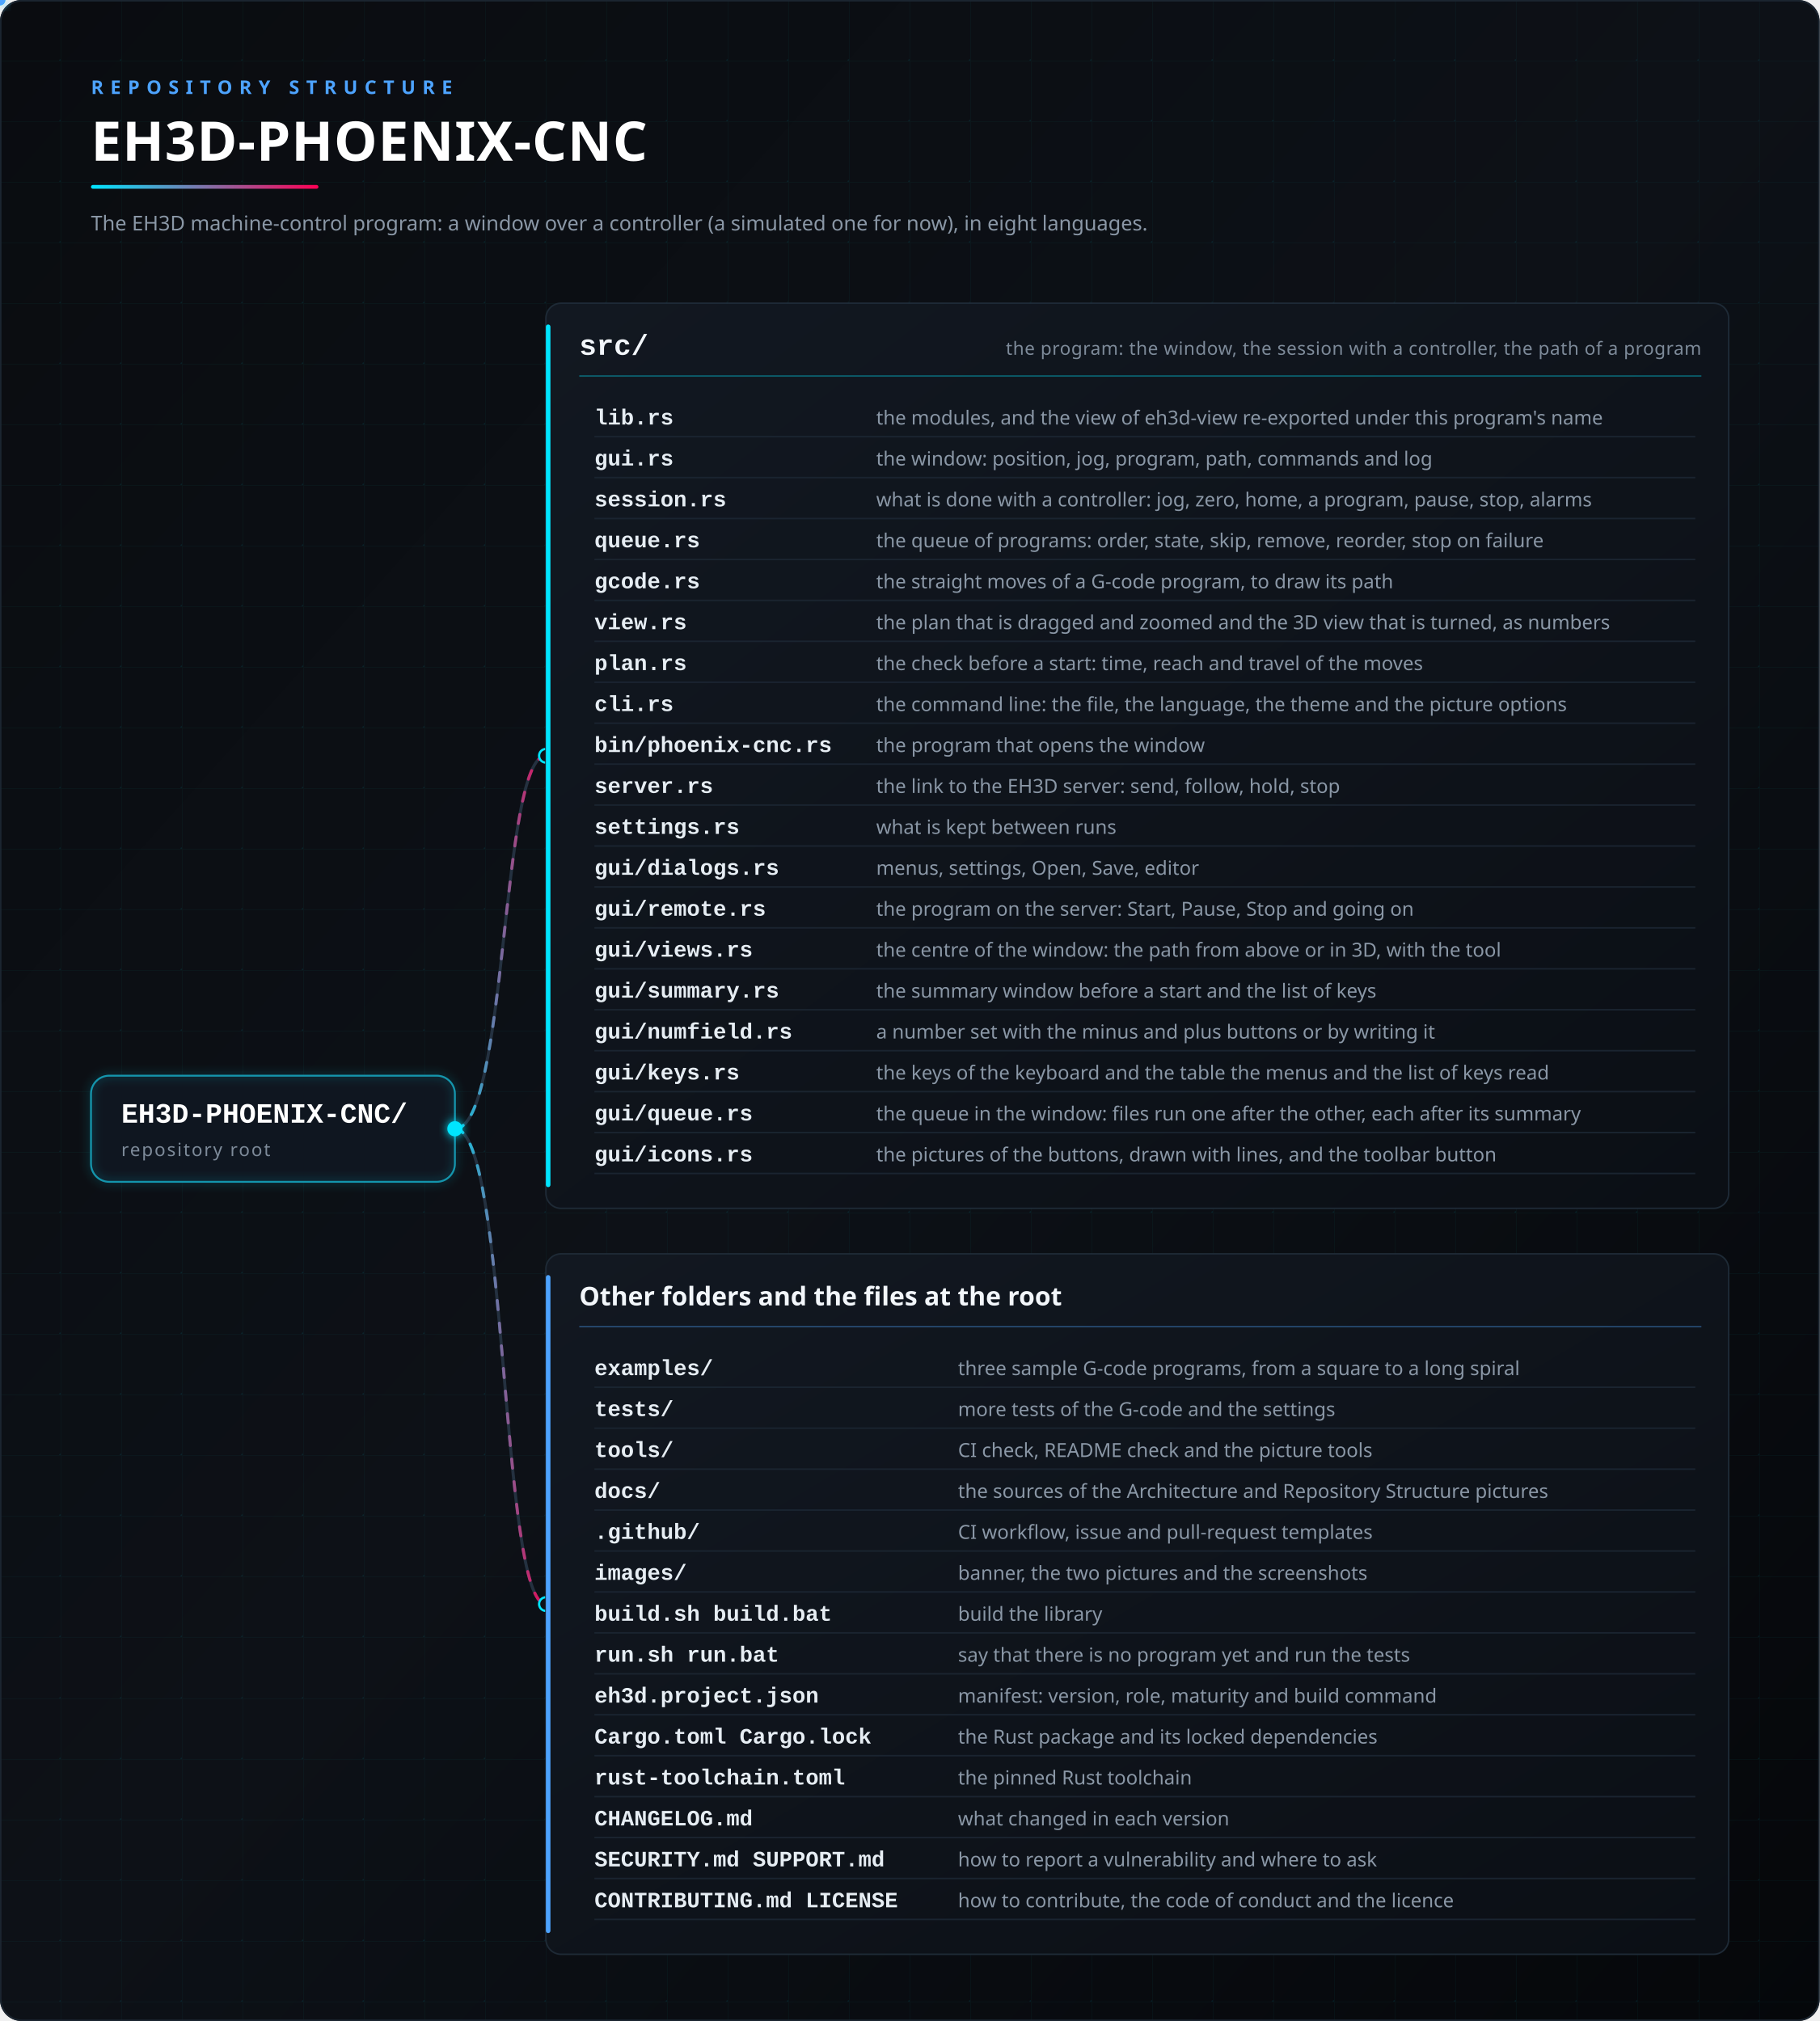
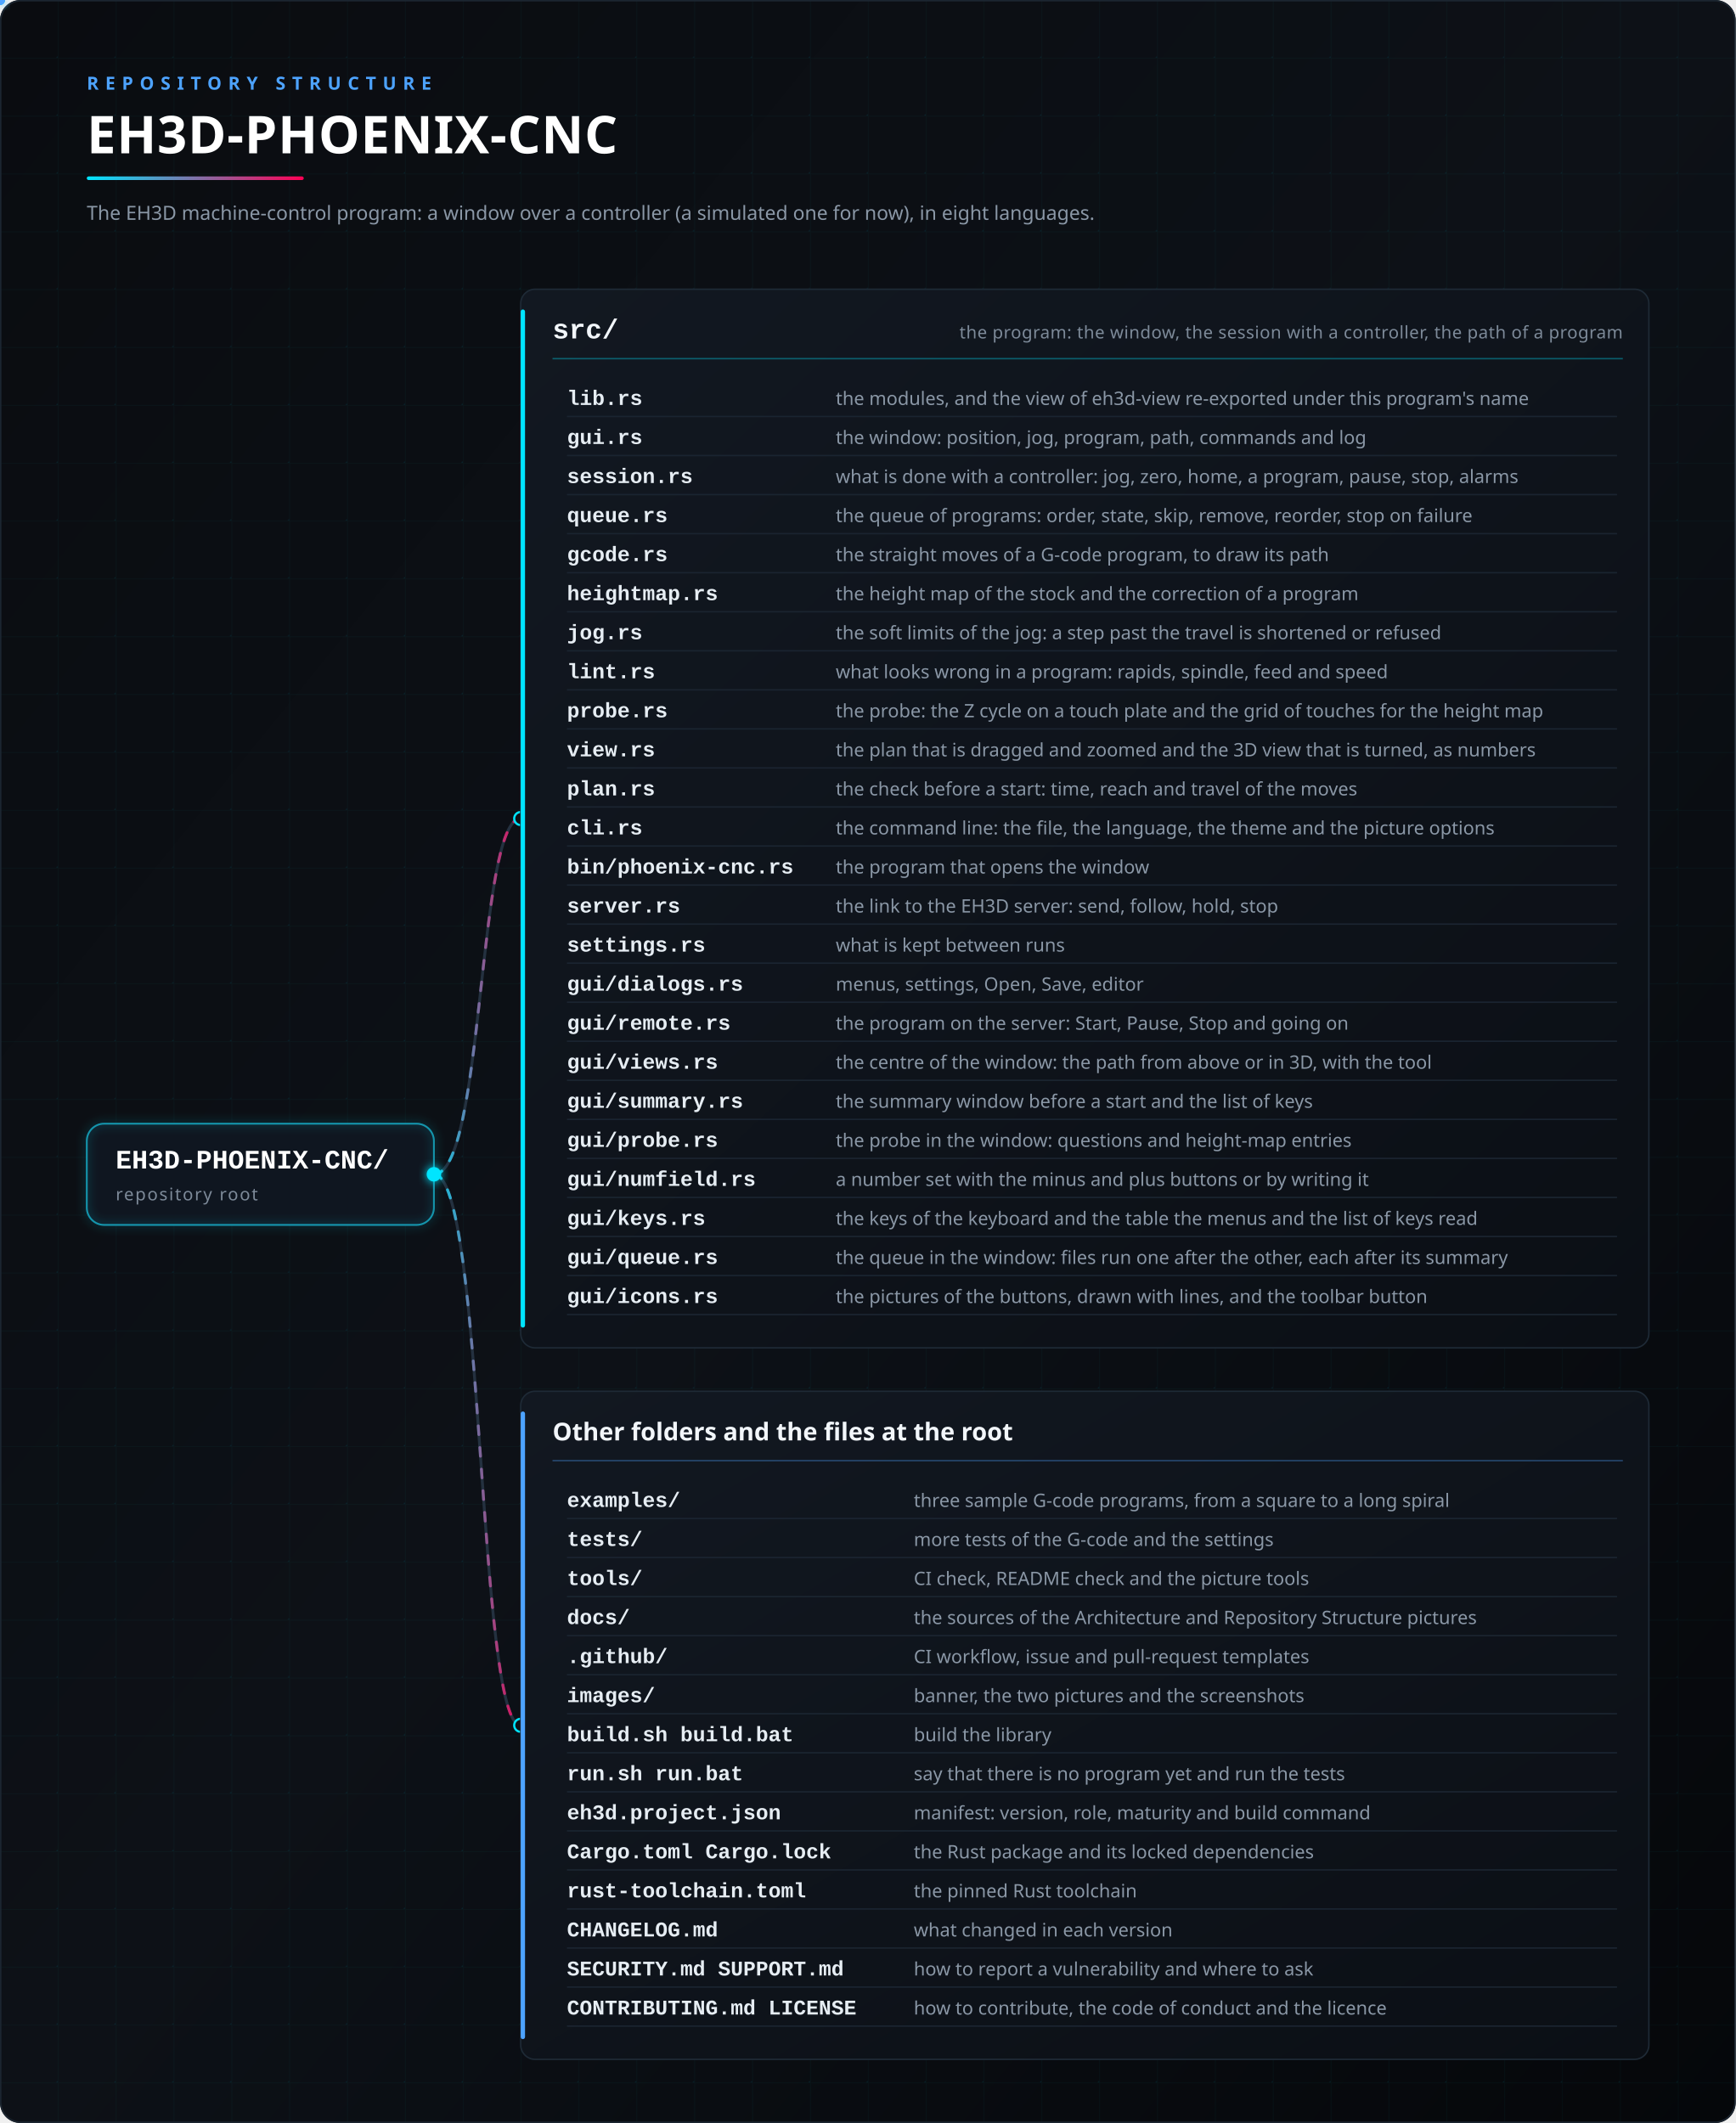
- <svg xmlns="http://www.w3.org/2000/svg" viewBox="0 0 1200 1333" width="100%" role="img" aria-labelledby="t d">
+ <svg xmlns="http://www.w3.org/2000/svg" viewBox="0 0 1200 1468" width="100%" role="img" aria-labelledby="t d">
  <defs>
    <linearGradient id="bg" x1="0" y1="0" x2="1" y2="1">
      <stop offset="0" stop-color="#0A0C10" />
      <stop offset="0.5" stop-color="#0D1117" />
      <stop offset="1" stop-color="#05070A" />
    </linearGradient>
    <linearGradient id="card" x1="0" y1="0" x2="1" y2="1">
      <stop offset="0" stop-color="#121821" />
      <stop offset="1" stop-color="#0B0F15" />
    </linearGradient>
    <linearGradient id="line" x1="0" y1="0" x2="1" y2="0">
      <stop offset="0" stop-color="#00E5FF" />
      <stop offset="1" stop-color="#FF0055" />
    </linearGradient>
    <filter id="glow" x="-50%" y="-50%" width="200%" height="200%">
      <feGaussianBlur stdDeviation="3" result="b" />
      <feMerge>
        <feMergeNode in="b" />
        <feMergeNode in="SourceGraphic" />
      </feMerge>
    </filter>
    <pattern id="grid" width="40" height="40" patternUnits="userSpaceOnUse">
      <path d="M40 0H0V40" fill="none" stroke="#00E5FF" stroke-opacity="0.035" />
      <circle cx="40" cy="40" r="1" fill="#00E5FF" fill-opacity="0.09" />
    </pattern>
  </defs>
-   <rect width="1200" height="1333" rx="14" fill="url(#bg)" />
-   <rect width="1200" height="1333" rx="14" fill="url(#grid)" />
-   <rect x="0.5" y="0.5" width="1199" height="1332" rx="14" fill="none" stroke="#1B2530" />
+   <rect width="1200" height="1468" rx="14" fill="url(#bg)" />
+   <rect width="1200" height="1468" rx="14" fill="url(#grid)" />
+   <rect x="0.5" y="0.5" width="1199" height="1467" rx="14" fill="none" stroke="#1B2530" />
  <text x="60" y="62" font-family="'Segoe UI','Noto Sans','Noto Sans CJK SC','Microsoft YaHei','Yu Gothic','Helvetica Neue',Helvetica,Arial,sans-serif" font-size="12.5" font-weight="600" fill="#4DA3FF" text-anchor="start" letter-spacing="4.5">REPOSITORY STRUCTURE</text>
  <text x="60" y="106" font-family="'Segoe UI','Noto Sans','Noto Sans CJK SC','Microsoft YaHei','Yu Gothic','Helvetica Neue',Helvetica,Arial,sans-serif" font-size="36" font-weight="700" fill="#FFFFFF" text-anchor="start" letter-spacing="0.5">EH3D-PHOENIX-CNC</text>
  <rect x="60" y="122" width="150" height="2.5" rx="1.25" fill="url(#line)">
    <animate attributeName="width" values="40;150;150" keyTimes="0;0.4;1" dur="3s" repeatCount="indefinite" />
  </rect>
  <text x="60" y="152" font-family="'Segoe UI','Noto Sans','Noto Sans CJK SC','Microsoft YaHei','Yu Gothic','Helvetica Neue',Helvetica,Arial,sans-serif" font-size="13.5" font-weight="400" fill="#8A97A6" text-anchor="start">The EH3D machine-control program: a window over a controller (a simulated one for now), in eight languages.</text>
-   <path id="c0" d="M300,744.5 C335,744.5 330,498.5 360,498.5" fill="none" stroke="#243140" stroke-width="2" />
-   <path d="M300,744.5 C335,744.5 330,498.5 360,498.5" fill="none" stroke="url(#line)" stroke-width="2" stroke-linecap="round" stroke-dasharray="6 9" opacity="0.9">
+   <path id="c0" d="M300,812 C335,812 330,566 360,566" fill="none" stroke="#243140" stroke-width="2" />
+   <path d="M300,812 C335,812 330,566 360,566" fill="none" stroke="url(#line)" stroke-width="2" stroke-linecap="round" stroke-dasharray="6 9" opacity="0.9">
    <animate attributeName="stroke-dashoffset" from="0" to="-30" dur="1.6s" repeatCount="indefinite" />
  </path>
-   <circle cx="360" cy="498.5" r="4.5" fill="#0D1117" stroke="#00E5FF" stroke-width="1.5" />
-   <path id="c1" d="M300,744.5 C335,744.5 330,1058 360,1058" fill="none" stroke="#243140" stroke-width="2" />
-   <path d="M300,744.5 C335,744.5 330,1058 360,1058" fill="none" stroke="url(#line)" stroke-width="2" stroke-linecap="round" stroke-dasharray="6 9" opacity="0.9">
+   <circle cx="360" cy="566" r="4.5" fill="#0D1117" stroke="#00E5FF" stroke-width="1.5" />
+   <path id="c1" d="M300,812 C335,812 330,1193 360,1193" fill="none" stroke="#243140" stroke-width="2" />
+   <path d="M300,812 C335,812 330,1193 360,1193" fill="none" stroke="url(#line)" stroke-width="2" stroke-linecap="round" stroke-dasharray="6 9" opacity="0.9">
    <animate attributeName="stroke-dashoffset" from="0" to="-30" dur="1.6s" repeatCount="indefinite" />
  </path>
-   <circle cx="360" cy="1058" r="4.5" fill="#0D1117" stroke="#00E5FF" stroke-width="1.5" />
+   <circle cx="360" cy="1193" r="4.5" fill="#0D1117" stroke="#00E5FF" stroke-width="1.5" />
  <circle r="3.5" fill="#00E5FF" filter="url(#glow)">
    <animateMotion dur="3.4s" repeatCount="indefinite">
      <mpath href="#c0" />
    </animateMotion>
  </circle>
  <circle r="3.5" fill="#4DA3FF" filter="url(#glow)">
    <animateMotion dur="4.2s" repeatCount="indefinite">
      <mpath href="#c1" />
    </animateMotion>
  </circle>
-   <rect x="60" y="709.5" width="240" height="70" rx="12" fill="#0F1620" stroke="#2A3A4C" stroke-width="1.2" />
-   <rect x="60" y="709.5" width="240" height="70" rx="12" fill="none" stroke="#00E5FF" stroke-opacity="0.5" stroke-width="1.2" filter="url(#glow)">
+   <rect x="60" y="777" width="240" height="70" rx="12" fill="#0F1620" stroke="#2A3A4C" stroke-width="1.2" />
+   <rect x="60" y="777" width="240" height="70" rx="12" fill="none" stroke="#00E5FF" stroke-opacity="0.5" stroke-width="1.2" filter="url(#glow)">
    <animate attributeName="stroke-opacity" values="0.15;0.6;0.15" dur="3.6s" repeatCount="indefinite" />
  </rect>
-   <text x="80" y="740.5" font-family="'JetBrains Mono','Cascadia Code','SFMono-Regular',Consolas,'Liberation Mono',monospace" font-size="18.5" font-weight="700" fill="#FFFFFF" text-anchor="start">EH3D-PHOENIX-CNC/</text>
-   <text x="80" y="762.5" font-family="'Segoe UI','Noto Sans','Noto Sans CJK SC','Microsoft YaHei','Yu Gothic','Helvetica Neue',Helvetica,Arial,sans-serif" font-size="12" font-weight="400" fill="#7D8A99" text-anchor="start" letter-spacing="1">repository root</text>
-   <circle cx="300" cy="744.5" r="5" fill="#00E5FF" filter="url(#glow)" />
-   <rect x="360" y="200" width="780" height="597" rx="10" fill="url(#card)" stroke="#1E2A36" stroke-width="1" />
-   <rect x="360" y="214" width="3" height="569" rx="1.5" fill="#00E5FF">
+   <text x="80" y="808" font-family="'JetBrains Mono','Cascadia Code','SFMono-Regular',Consolas,'Liberation Mono',monospace" font-size="18.5" font-weight="700" fill="#FFFFFF" text-anchor="start">EH3D-PHOENIX-CNC/</text>
+   <text x="80" y="830" font-family="'Segoe UI','Noto Sans','Noto Sans CJK SC','Microsoft YaHei','Yu Gothic','Helvetica Neue',Helvetica,Arial,sans-serif" font-size="12" font-weight="400" fill="#7D8A99" text-anchor="start" letter-spacing="1">repository root</text>
+   <circle cx="300" cy="812" r="5" fill="#00E5FF" filter="url(#glow)" />
+   <rect x="360" y="200" width="780" height="732" rx="10" fill="url(#card)" stroke="#1E2A36" stroke-width="1" />
+   <rect x="360" y="214" width="3" height="704" rx="1.5" fill="#00E5FF">
    <animate attributeName="opacity" values="0.55;1;0.55" dur="4s" begin="0s" repeatCount="indefinite" />
  </rect>
  <text x="382" y="234" font-family="'JetBrains Mono','Cascadia Code','SFMono-Regular',Consolas,'Liberation Mono',monospace" font-size="19" font-weight="700" fill="#F2F6FA" text-anchor="start">src/</text>
  <text x="1122" y="234" font-family="'Segoe UI','Noto Sans','Noto Sans CJK SC','Microsoft YaHei','Yu Gothic','Helvetica Neue',Helvetica,Arial,sans-serif" font-size="12" font-weight="400" fill="#7D8A99" text-anchor="end" letter-spacing="0.3">the program: the window, the session with a controller, the path of a program</text>
  <line x1="382" y1="248" x2="1122" y2="248" stroke="#00E5FF" stroke-opacity="0.35" stroke-width="1" />
  <text x="392" y="280" font-family="'JetBrains Mono','Cascadia Code','SFMono-Regular',Consolas,'Liberation Mono',monospace" font-size="14.5" font-weight="600" fill="#E6EDF3" text-anchor="start">lib.rs</text>
  <text x="577.82" y="280" font-family="'Segoe UI','Noto Sans','Noto Sans CJK SC','Microsoft YaHei','Yu Gothic','Helvetica Neue',Helvetica,Arial,sans-serif" font-size="12.8" font-weight="400" fill="#8A97A6" text-anchor="start">the modules, and the view of eh3d-view re-exported under this program's name</text>
  <line x1="392" y1="288" x2="1118" y2="288" stroke="#1A2430" stroke-width="1" />
  <text x="392" y="307" font-family="'JetBrains Mono','Cascadia Code','SFMono-Regular',Consolas,'Liberation Mono',monospace" font-size="14.5" font-weight="600" fill="#E6EDF3" text-anchor="start">gui.rs</text>
  <text x="577.82" y="307" font-family="'Segoe UI','Noto Sans','Noto Sans CJK SC','Microsoft YaHei','Yu Gothic','Helvetica Neue',Helvetica,Arial,sans-serif" font-size="12.8" font-weight="400" fill="#8A97A6" text-anchor="start">the window: position, jog, program, path, commands and log</text>
  <line x1="392" y1="315" x2="1118" y2="315" stroke="#1A2430" stroke-width="1" />
  <text x="392" y="334" font-family="'JetBrains Mono','Cascadia Code','SFMono-Regular',Consolas,'Liberation Mono',monospace" font-size="14.5" font-weight="600" fill="#E6EDF3" text-anchor="start">session.rs</text>
  <text x="577.82" y="334" font-family="'Segoe UI','Noto Sans','Noto Sans CJK SC','Microsoft YaHei','Yu Gothic','Helvetica Neue',Helvetica,Arial,sans-serif" font-size="12.8" font-weight="400" fill="#8A97A6" text-anchor="start">what is done with a controller: jog, zero, home, a program, pause, stop, alarms</text>
  <line x1="392" y1="342" x2="1118" y2="342" stroke="#1A2430" stroke-width="1" />
  <text x="392" y="361" font-family="'JetBrains Mono','Cascadia Code','SFMono-Regular',Consolas,'Liberation Mono',monospace" font-size="14.5" font-weight="600" fill="#E6EDF3" text-anchor="start">queue.rs</text>
  <text x="577.82" y="361" font-family="'Segoe UI','Noto Sans','Noto Sans CJK SC','Microsoft YaHei','Yu Gothic','Helvetica Neue',Helvetica,Arial,sans-serif" font-size="12.8" font-weight="400" fill="#8A97A6" text-anchor="start">the queue of programs: order, state, skip, remove, reorder, stop on failure</text>
  <line x1="392" y1="369" x2="1118" y2="369" stroke="#1A2430" stroke-width="1" />
  <text x="392" y="388" font-family="'JetBrains Mono','Cascadia Code','SFMono-Regular',Consolas,'Liberation Mono',monospace" font-size="14.5" font-weight="600" fill="#E6EDF3" text-anchor="start">gcode.rs</text>
  <text x="577.82" y="388" font-family="'Segoe UI','Noto Sans','Noto Sans CJK SC','Microsoft YaHei','Yu Gothic','Helvetica Neue',Helvetica,Arial,sans-serif" font-size="12.8" font-weight="400" fill="#8A97A6" text-anchor="start">the straight moves of a G-code program, to draw its path</text>
  <line x1="392" y1="396" x2="1118" y2="396" stroke="#1A2430" stroke-width="1" />
-   <text x="392" y="415" font-family="'JetBrains Mono','Cascadia Code','SFMono-Regular',Consolas,'Liberation Mono',monospace" font-size="14.5" font-weight="600" fill="#E6EDF3" text-anchor="start">view.rs</text>
-   <text x="577.82" y="415" font-family="'Segoe UI','Noto Sans','Noto Sans CJK SC','Microsoft YaHei','Yu Gothic','Helvetica Neue',Helvetica,Arial,sans-serif" font-size="12.8" font-weight="400" fill="#8A97A6" text-anchor="start">the plan that is dragged and zoomed and the 3D view that is turned, as numbers</text>
+   <text x="392" y="415" font-family="'JetBrains Mono','Cascadia Code','SFMono-Regular',Consolas,'Liberation Mono',monospace" font-size="14.5" font-weight="600" fill="#E6EDF3" text-anchor="start">heightmap.rs</text>
+   <text x="577.82" y="415" font-family="'Segoe UI','Noto Sans','Noto Sans CJK SC','Microsoft YaHei','Yu Gothic','Helvetica Neue',Helvetica,Arial,sans-serif" font-size="12.8" font-weight="400" fill="#8A97A6" text-anchor="start">the height map of the stock and the correction of a program</text>
  <line x1="392" y1="423" x2="1118" y2="423" stroke="#1A2430" stroke-width="1" />
-   <text x="392" y="442" font-family="'JetBrains Mono','Cascadia Code','SFMono-Regular',Consolas,'Liberation Mono',monospace" font-size="14.5" font-weight="600" fill="#E6EDF3" text-anchor="start">plan.rs</text>
-   <text x="577.82" y="442" font-family="'Segoe UI','Noto Sans','Noto Sans CJK SC','Microsoft YaHei','Yu Gothic','Helvetica Neue',Helvetica,Arial,sans-serif" font-size="12.8" font-weight="400" fill="#8A97A6" text-anchor="start">the check before a start: time, reach and travel of the moves</text>
+   <text x="392" y="442" font-family="'JetBrains Mono','Cascadia Code','SFMono-Regular',Consolas,'Liberation Mono',monospace" font-size="14.5" font-weight="600" fill="#E6EDF3" text-anchor="start">jog.rs</text>
+   <text x="577.82" y="442" font-family="'Segoe UI','Noto Sans','Noto Sans CJK SC','Microsoft YaHei','Yu Gothic','Helvetica Neue',Helvetica,Arial,sans-serif" font-size="12.8" font-weight="400" fill="#8A97A6" text-anchor="start">the soft limits of the jog: a step past the travel is shortened or refused</text>
  <line x1="392" y1="450" x2="1118" y2="450" stroke="#1A2430" stroke-width="1" />
-   <text x="392" y="469" font-family="'JetBrains Mono','Cascadia Code','SFMono-Regular',Consolas,'Liberation Mono',monospace" font-size="14.5" font-weight="600" fill="#E6EDF3" text-anchor="start">cli.rs</text>
-   <text x="577.82" y="469" font-family="'Segoe UI','Noto Sans','Noto Sans CJK SC','Microsoft YaHei','Yu Gothic','Helvetica Neue',Helvetica,Arial,sans-serif" font-size="12.8" font-weight="400" fill="#8A97A6" text-anchor="start">the command line: the file, the language, the theme and the picture options</text>
+   <text x="392" y="469" font-family="'JetBrains Mono','Cascadia Code','SFMono-Regular',Consolas,'Liberation Mono',monospace" font-size="14.5" font-weight="600" fill="#E6EDF3" text-anchor="start">lint.rs</text>
+   <text x="577.82" y="469" font-family="'Segoe UI','Noto Sans','Noto Sans CJK SC','Microsoft YaHei','Yu Gothic','Helvetica Neue',Helvetica,Arial,sans-serif" font-size="12.8" font-weight="400" fill="#8A97A6" text-anchor="start">what looks wrong in a program: rapids, spindle, feed and speed</text>
  <line x1="392" y1="477" x2="1118" y2="477" stroke="#1A2430" stroke-width="1" />
-   <text x="392" y="496" font-family="'JetBrains Mono','Cascadia Code','SFMono-Regular',Consolas,'Liberation Mono',monospace" font-size="14.5" font-weight="600" fill="#E6EDF3" text-anchor="start">bin/phoenix-cnc.rs</text>
-   <text x="577.82" y="496" font-family="'Segoe UI','Noto Sans','Noto Sans CJK SC','Microsoft YaHei','Yu Gothic','Helvetica Neue',Helvetica,Arial,sans-serif" font-size="12.8" font-weight="400" fill="#8A97A6" text-anchor="start">the program that opens the window</text>
+   <text x="392" y="496" font-family="'JetBrains Mono','Cascadia Code','SFMono-Regular',Consolas,'Liberation Mono',monospace" font-size="14.5" font-weight="600" fill="#E6EDF3" text-anchor="start">probe.rs</text>
+   <text x="577.82" y="496" font-family="'Segoe UI','Noto Sans','Noto Sans CJK SC','Microsoft YaHei','Yu Gothic','Helvetica Neue',Helvetica,Arial,sans-serif" font-size="12.8" font-weight="400" fill="#8A97A6" text-anchor="start">the probe: the Z cycle on a touch plate and the grid of touches for the height map</text>
  <line x1="392" y1="504" x2="1118" y2="504" stroke="#1A2430" stroke-width="1" />
-   <text x="392" y="523" font-family="'JetBrains Mono','Cascadia Code','SFMono-Regular',Consolas,'Liberation Mono',monospace" font-size="14.5" font-weight="600" fill="#E6EDF3" text-anchor="start">server.rs</text>
-   <text x="577.82" y="523" font-family="'Segoe UI','Noto Sans','Noto Sans CJK SC','Microsoft YaHei','Yu Gothic','Helvetica Neue',Helvetica,Arial,sans-serif" font-size="12.8" font-weight="400" fill="#8A97A6" text-anchor="start">the link to the EH3D server: send, follow, hold, stop</text>
+   <text x="392" y="523" font-family="'JetBrains Mono','Cascadia Code','SFMono-Regular',Consolas,'Liberation Mono',monospace" font-size="14.5" font-weight="600" fill="#E6EDF3" text-anchor="start">view.rs</text>
+   <text x="577.82" y="523" font-family="'Segoe UI','Noto Sans','Noto Sans CJK SC','Microsoft YaHei','Yu Gothic','Helvetica Neue',Helvetica,Arial,sans-serif" font-size="12.8" font-weight="400" fill="#8A97A6" text-anchor="start">the plan that is dragged and zoomed and the 3D view that is turned, as numbers</text>
  <line x1="392" y1="531" x2="1118" y2="531" stroke="#1A2430" stroke-width="1" />
-   <text x="392" y="550" font-family="'JetBrains Mono','Cascadia Code','SFMono-Regular',Consolas,'Liberation Mono',monospace" font-size="14.5" font-weight="600" fill="#E6EDF3" text-anchor="start">settings.rs</text>
-   <text x="577.82" y="550" font-family="'Segoe UI','Noto Sans','Noto Sans CJK SC','Microsoft YaHei','Yu Gothic','Helvetica Neue',Helvetica,Arial,sans-serif" font-size="12.8" font-weight="400" fill="#8A97A6" text-anchor="start">what is kept between runs</text>
+   <text x="392" y="550" font-family="'JetBrains Mono','Cascadia Code','SFMono-Regular',Consolas,'Liberation Mono',monospace" font-size="14.5" font-weight="600" fill="#E6EDF3" text-anchor="start">plan.rs</text>
+   <text x="577.82" y="550" font-family="'Segoe UI','Noto Sans','Noto Sans CJK SC','Microsoft YaHei','Yu Gothic','Helvetica Neue',Helvetica,Arial,sans-serif" font-size="12.8" font-weight="400" fill="#8A97A6" text-anchor="start">the check before a start: time, reach and travel of the moves</text>
  <line x1="392" y1="558" x2="1118" y2="558" stroke="#1A2430" stroke-width="1" />
-   <text x="392" y="577" font-family="'JetBrains Mono','Cascadia Code','SFMono-Regular',Consolas,'Liberation Mono',monospace" font-size="14.5" font-weight="600" fill="#E6EDF3" text-anchor="start">gui/dialogs.rs</text>
-   <text x="577.82" y="577" font-family="'Segoe UI','Noto Sans','Noto Sans CJK SC','Microsoft YaHei','Yu Gothic','Helvetica Neue',Helvetica,Arial,sans-serif" font-size="12.8" font-weight="400" fill="#8A97A6" text-anchor="start">menus, settings, Open, Save, editor</text>
+   <text x="392" y="577" font-family="'JetBrains Mono','Cascadia Code','SFMono-Regular',Consolas,'Liberation Mono',monospace" font-size="14.5" font-weight="600" fill="#E6EDF3" text-anchor="start">cli.rs</text>
+   <text x="577.82" y="577" font-family="'Segoe UI','Noto Sans','Noto Sans CJK SC','Microsoft YaHei','Yu Gothic','Helvetica Neue',Helvetica,Arial,sans-serif" font-size="12.8" font-weight="400" fill="#8A97A6" text-anchor="start">the command line: the file, the language, the theme and the picture options</text>
  <line x1="392" y1="585" x2="1118" y2="585" stroke="#1A2430" stroke-width="1" />
-   <text x="392" y="604" font-family="'JetBrains Mono','Cascadia Code','SFMono-Regular',Consolas,'Liberation Mono',monospace" font-size="14.5" font-weight="600" fill="#E6EDF3" text-anchor="start">gui/remote.rs</text>
-   <text x="577.82" y="604" font-family="'Segoe UI','Noto Sans','Noto Sans CJK SC','Microsoft YaHei','Yu Gothic','Helvetica Neue',Helvetica,Arial,sans-serif" font-size="12.8" font-weight="400" fill="#8A97A6" text-anchor="start">the program on the server: Start, Pause, Stop and going on</text>
+   <text x="392" y="604" font-family="'JetBrains Mono','Cascadia Code','SFMono-Regular',Consolas,'Liberation Mono',monospace" font-size="14.5" font-weight="600" fill="#E6EDF3" text-anchor="start">bin/phoenix-cnc.rs</text>
+   <text x="577.82" y="604" font-family="'Segoe UI','Noto Sans','Noto Sans CJK SC','Microsoft YaHei','Yu Gothic','Helvetica Neue',Helvetica,Arial,sans-serif" font-size="12.8" font-weight="400" fill="#8A97A6" text-anchor="start">the program that opens the window</text>
  <line x1="392" y1="612" x2="1118" y2="612" stroke="#1A2430" stroke-width="1" />
-   <text x="392" y="631" font-family="'JetBrains Mono','Cascadia Code','SFMono-Regular',Consolas,'Liberation Mono',monospace" font-size="14.5" font-weight="600" fill="#E6EDF3" text-anchor="start">gui/views.rs</text>
-   <text x="577.82" y="631" font-family="'Segoe UI','Noto Sans','Noto Sans CJK SC','Microsoft YaHei','Yu Gothic','Helvetica Neue',Helvetica,Arial,sans-serif" font-size="12.8" font-weight="400" fill="#8A97A6" text-anchor="start">the centre of the window: the path from above or in 3D, with the tool</text>
+   <text x="392" y="631" font-family="'JetBrains Mono','Cascadia Code','SFMono-Regular',Consolas,'Liberation Mono',monospace" font-size="14.5" font-weight="600" fill="#E6EDF3" text-anchor="start">server.rs</text>
+   <text x="577.82" y="631" font-family="'Segoe UI','Noto Sans','Noto Sans CJK SC','Microsoft YaHei','Yu Gothic','Helvetica Neue',Helvetica,Arial,sans-serif" font-size="12.8" font-weight="400" fill="#8A97A6" text-anchor="start">the link to the EH3D server: send, follow, hold, stop</text>
  <line x1="392" y1="639" x2="1118" y2="639" stroke="#1A2430" stroke-width="1" />
-   <text x="392" y="658" font-family="'JetBrains Mono','Cascadia Code','SFMono-Regular',Consolas,'Liberation Mono',monospace" font-size="14.5" font-weight="600" fill="#E6EDF3" text-anchor="start">gui/summary.rs</text>
-   <text x="577.82" y="658" font-family="'Segoe UI','Noto Sans','Noto Sans CJK SC','Microsoft YaHei','Yu Gothic','Helvetica Neue',Helvetica,Arial,sans-serif" font-size="12.8" font-weight="400" fill="#8A97A6" text-anchor="start">the summary window before a start and the list of keys</text>
+   <text x="392" y="658" font-family="'JetBrains Mono','Cascadia Code','SFMono-Regular',Consolas,'Liberation Mono',monospace" font-size="14.5" font-weight="600" fill="#E6EDF3" text-anchor="start">settings.rs</text>
+   <text x="577.82" y="658" font-family="'Segoe UI','Noto Sans','Noto Sans CJK SC','Microsoft YaHei','Yu Gothic','Helvetica Neue',Helvetica,Arial,sans-serif" font-size="12.8" font-weight="400" fill="#8A97A6" text-anchor="start">what is kept between runs</text>
  <line x1="392" y1="666" x2="1118" y2="666" stroke="#1A2430" stroke-width="1" />
-   <text x="392" y="685" font-family="'JetBrains Mono','Cascadia Code','SFMono-Regular',Consolas,'Liberation Mono',monospace" font-size="14.5" font-weight="600" fill="#E6EDF3" text-anchor="start">gui/numfield.rs</text>
-   <text x="577.82" y="685" font-family="'Segoe UI','Noto Sans','Noto Sans CJK SC','Microsoft YaHei','Yu Gothic','Helvetica Neue',Helvetica,Arial,sans-serif" font-size="12.8" font-weight="400" fill="#8A97A6" text-anchor="start">a number set with the minus and plus buttons or by writing it</text>
+   <text x="392" y="685" font-family="'JetBrains Mono','Cascadia Code','SFMono-Regular',Consolas,'Liberation Mono',monospace" font-size="14.5" font-weight="600" fill="#E6EDF3" text-anchor="start">gui/dialogs.rs</text>
+   <text x="577.82" y="685" font-family="'Segoe UI','Noto Sans','Noto Sans CJK SC','Microsoft YaHei','Yu Gothic','Helvetica Neue',Helvetica,Arial,sans-serif" font-size="12.8" font-weight="400" fill="#8A97A6" text-anchor="start">menus, settings, Open, Save, editor</text>
  <line x1="392" y1="693" x2="1118" y2="693" stroke="#1A2430" stroke-width="1" />
-   <text x="392" y="712" font-family="'JetBrains Mono','Cascadia Code','SFMono-Regular',Consolas,'Liberation Mono',monospace" font-size="14.5" font-weight="600" fill="#E6EDF3" text-anchor="start">gui/keys.rs</text>
-   <text x="577.82" y="712" font-family="'Segoe UI','Noto Sans','Noto Sans CJK SC','Microsoft YaHei','Yu Gothic','Helvetica Neue',Helvetica,Arial,sans-serif" font-size="12.8" font-weight="400" fill="#8A97A6" text-anchor="start">the keys of the keyboard and the table the menus and the list of keys read</text>
+   <text x="392" y="712" font-family="'JetBrains Mono','Cascadia Code','SFMono-Regular',Consolas,'Liberation Mono',monospace" font-size="14.5" font-weight="600" fill="#E6EDF3" text-anchor="start">gui/remote.rs</text>
+   <text x="577.82" y="712" font-family="'Segoe UI','Noto Sans','Noto Sans CJK SC','Microsoft YaHei','Yu Gothic','Helvetica Neue',Helvetica,Arial,sans-serif" font-size="12.8" font-weight="400" fill="#8A97A6" text-anchor="start">the program on the server: Start, Pause, Stop and going on</text>
  <line x1="392" y1="720" x2="1118" y2="720" stroke="#1A2430" stroke-width="1" />
-   <text x="392" y="739" font-family="'JetBrains Mono','Cascadia Code','SFMono-Regular',Consolas,'Liberation Mono',monospace" font-size="14.5" font-weight="600" fill="#E6EDF3" text-anchor="start">gui/queue.rs</text>
-   <text x="577.82" y="739" font-family="'Segoe UI','Noto Sans','Noto Sans CJK SC','Microsoft YaHei','Yu Gothic','Helvetica Neue',Helvetica,Arial,sans-serif" font-size="12.8" font-weight="400" fill="#8A97A6" text-anchor="start">the queue in the window: files run one after the other, each after its summary</text>
+   <text x="392" y="739" font-family="'JetBrains Mono','Cascadia Code','SFMono-Regular',Consolas,'Liberation Mono',monospace" font-size="14.5" font-weight="600" fill="#E6EDF3" text-anchor="start">gui/views.rs</text>
+   <text x="577.82" y="739" font-family="'Segoe UI','Noto Sans','Noto Sans CJK SC','Microsoft YaHei','Yu Gothic','Helvetica Neue',Helvetica,Arial,sans-serif" font-size="12.8" font-weight="400" fill="#8A97A6" text-anchor="start">the centre of the window: the path from above or in 3D, with the tool</text>
  <line x1="392" y1="747" x2="1118" y2="747" stroke="#1A2430" stroke-width="1" />
-   <text x="392" y="766" font-family="'JetBrains Mono','Cascadia Code','SFMono-Regular',Consolas,'Liberation Mono',monospace" font-size="14.5" font-weight="600" fill="#E6EDF3" text-anchor="start">gui/icons.rs</text>
-   <text x="577.82" y="766" font-family="'Segoe UI','Noto Sans','Noto Sans CJK SC','Microsoft YaHei','Yu Gothic','Helvetica Neue',Helvetica,Arial,sans-serif" font-size="12.8" font-weight="400" fill="#8A97A6" text-anchor="start">the pictures of the buttons, drawn with lines, and the toolbar button</text>
+   <text x="392" y="766" font-family="'JetBrains Mono','Cascadia Code','SFMono-Regular',Consolas,'Liberation Mono',monospace" font-size="14.5" font-weight="600" fill="#E6EDF3" text-anchor="start">gui/summary.rs</text>
+   <text x="577.82" y="766" font-family="'Segoe UI','Noto Sans','Noto Sans CJK SC','Microsoft YaHei','Yu Gothic','Helvetica Neue',Helvetica,Arial,sans-serif" font-size="12.8" font-weight="400" fill="#8A97A6" text-anchor="start">the summary window before a start and the list of keys</text>
  <line x1="392" y1="774" x2="1118" y2="774" stroke="#1A2430" stroke-width="1" />
-   <rect x="360" y="827" width="780" height="462" rx="10" fill="url(#card)" stroke="#1E2A36" stroke-width="1" />
-   <rect x="360" y="841" width="3" height="434" rx="1.5" fill="#4DA3FF">
+   <text x="392" y="793" font-family="'JetBrains Mono','Cascadia Code','SFMono-Regular',Consolas,'Liberation Mono',monospace" font-size="14.5" font-weight="600" fill="#E6EDF3" text-anchor="start">gui/probe.rs</text>
+   <text x="577.82" y="793" font-family="'Segoe UI','Noto Sans','Noto Sans CJK SC','Microsoft YaHei','Yu Gothic','Helvetica Neue',Helvetica,Arial,sans-serif" font-size="12.8" font-weight="400" fill="#8A97A6" text-anchor="start">the probe in the window: questions and height-map entries</text>
+   <line x1="392" y1="801" x2="1118" y2="801" stroke="#1A2430" stroke-width="1" />
+   <text x="392" y="820" font-family="'JetBrains Mono','Cascadia Code','SFMono-Regular',Consolas,'Liberation Mono',monospace" font-size="14.5" font-weight="600" fill="#E6EDF3" text-anchor="start">gui/numfield.rs</text>
+   <text x="577.82" y="820" font-family="'Segoe UI','Noto Sans','Noto Sans CJK SC','Microsoft YaHei','Yu Gothic','Helvetica Neue',Helvetica,Arial,sans-serif" font-size="12.8" font-weight="400" fill="#8A97A6" text-anchor="start">a number set with the minus and plus buttons or by writing it</text>
+   <line x1="392" y1="828" x2="1118" y2="828" stroke="#1A2430" stroke-width="1" />
+   <text x="392" y="847" font-family="'JetBrains Mono','Cascadia Code','SFMono-Regular',Consolas,'Liberation Mono',monospace" font-size="14.5" font-weight="600" fill="#E6EDF3" text-anchor="start">gui/keys.rs</text>
+   <text x="577.82" y="847" font-family="'Segoe UI','Noto Sans','Noto Sans CJK SC','Microsoft YaHei','Yu Gothic','Helvetica Neue',Helvetica,Arial,sans-serif" font-size="12.8" font-weight="400" fill="#8A97A6" text-anchor="start">the keys of the keyboard and the table the menus and the list of keys read</text>
+   <line x1="392" y1="855" x2="1118" y2="855" stroke="#1A2430" stroke-width="1" />
+   <text x="392" y="874" font-family="'JetBrains Mono','Cascadia Code','SFMono-Regular',Consolas,'Liberation Mono',monospace" font-size="14.5" font-weight="600" fill="#E6EDF3" text-anchor="start">gui/queue.rs</text>
+   <text x="577.82" y="874" font-family="'Segoe UI','Noto Sans','Noto Sans CJK SC','Microsoft YaHei','Yu Gothic','Helvetica Neue',Helvetica,Arial,sans-serif" font-size="12.8" font-weight="400" fill="#8A97A6" text-anchor="start">the queue in the window: files run one after the other, each after its summary</text>
+   <line x1="392" y1="882" x2="1118" y2="882" stroke="#1A2430" stroke-width="1" />
+   <text x="392" y="901" font-family="'JetBrains Mono','Cascadia Code','SFMono-Regular',Consolas,'Liberation Mono',monospace" font-size="14.5" font-weight="600" fill="#E6EDF3" text-anchor="start">gui/icons.rs</text>
+   <text x="577.82" y="901" font-family="'Segoe UI','Noto Sans','Noto Sans CJK SC','Microsoft YaHei','Yu Gothic','Helvetica Neue',Helvetica,Arial,sans-serif" font-size="12.8" font-weight="400" fill="#8A97A6" text-anchor="start">the pictures of the buttons, drawn with lines, and the toolbar button</text>
+   <line x1="392" y1="909" x2="1118" y2="909" stroke="#1A2430" stroke-width="1" />
+   <rect x="360" y="962" width="780" height="462" rx="10" fill="url(#card)" stroke="#1E2A36" stroke-width="1" />
+   <rect x="360" y="976" width="3" height="434" rx="1.5" fill="#4DA3FF">
    <animate attributeName="opacity" values="0.55;1;0.55" dur="4s" begin="0.6s" repeatCount="indefinite" />
  </rect>
-   <text x="382" y="861" font-family="'Segoe UI','Noto Sans','Noto Sans CJK SC','Microsoft YaHei','Yu Gothic','Helvetica Neue',Helvetica,Arial,sans-serif" font-size="17" font-weight="700" fill="#F2F6FA" text-anchor="start">Other folders and the files at the root</text>
-   <line x1="382" y1="875" x2="1122" y2="875" stroke="#4DA3FF" stroke-opacity="0.35" stroke-width="1" />
-   <text x="392" y="907" font-family="'JetBrains Mono','Cascadia Code','SFMono-Regular',Consolas,'Liberation Mono',monospace" font-size="14.5" font-weight="600" fill="#E6EDF3" text-anchor="start">examples/</text>
-   <text x="631.76" y="907" font-family="'Segoe UI','Noto Sans','Noto Sans CJK SC','Microsoft YaHei','Yu Gothic','Helvetica Neue',Helvetica,Arial,sans-serif" font-size="12.8" font-weight="400" fill="#8A97A6" text-anchor="start">three sample G-code programs, from a square to a long spiral</text>
-   <line x1="392" y1="915" x2="1118" y2="915" stroke="#1A2430" stroke-width="1" />
-   <text x="392" y="934" font-family="'JetBrains Mono','Cascadia Code','SFMono-Regular',Consolas,'Liberation Mono',monospace" font-size="14.5" font-weight="600" fill="#E6EDF3" text-anchor="start">tests/</text>
-   <text x="631.76" y="934" font-family="'Segoe UI','Noto Sans','Noto Sans CJK SC','Microsoft YaHei','Yu Gothic','Helvetica Neue',Helvetica,Arial,sans-serif" font-size="12.8" font-weight="400" fill="#8A97A6" text-anchor="start">more tests of the G-code and the settings</text>
-   <line x1="392" y1="942" x2="1118" y2="942" stroke="#1A2430" stroke-width="1" />
-   <text x="392" y="961" font-family="'JetBrains Mono','Cascadia Code','SFMono-Regular',Consolas,'Liberation Mono',monospace" font-size="14.5" font-weight="600" fill="#E6EDF3" text-anchor="start">tools/</text>
-   <text x="631.76" y="961" font-family="'Segoe UI','Noto Sans','Noto Sans CJK SC','Microsoft YaHei','Yu Gothic','Helvetica Neue',Helvetica,Arial,sans-serif" font-size="12.8" font-weight="400" fill="#8A97A6" text-anchor="start">CI check, README check and the picture tools</text>
-   <line x1="392" y1="969" x2="1118" y2="969" stroke="#1A2430" stroke-width="1" />
-   <text x="392" y="988" font-family="'JetBrains Mono','Cascadia Code','SFMono-Regular',Consolas,'Liberation Mono',monospace" font-size="14.5" font-weight="600" fill="#E6EDF3" text-anchor="start">docs/</text>
-   <text x="631.76" y="988" font-family="'Segoe UI','Noto Sans','Noto Sans CJK SC','Microsoft YaHei','Yu Gothic','Helvetica Neue',Helvetica,Arial,sans-serif" font-size="12.8" font-weight="400" fill="#8A97A6" text-anchor="start">the sources of the Architecture and Repository Structure pictures</text>
-   <line x1="392" y1="996" x2="1118" y2="996" stroke="#1A2430" stroke-width="1" />
-   <text x="392" y="1015" font-family="'JetBrains Mono','Cascadia Code','SFMono-Regular',Consolas,'Liberation Mono',monospace" font-size="14.5" font-weight="600" fill="#E6EDF3" text-anchor="start">.github/</text>
-   <text x="631.76" y="1015" font-family="'Segoe UI','Noto Sans','Noto Sans CJK SC','Microsoft YaHei','Yu Gothic','Helvetica Neue',Helvetica,Arial,sans-serif" font-size="12.8" font-weight="400" fill="#8A97A6" text-anchor="start">CI workflow, issue and pull-request templates</text>
-   <line x1="392" y1="1023" x2="1118" y2="1023" stroke="#1A2430" stroke-width="1" />
-   <text x="392" y="1042" font-family="'JetBrains Mono','Cascadia Code','SFMono-Regular',Consolas,'Liberation Mono',monospace" font-size="14.5" font-weight="600" fill="#E6EDF3" text-anchor="start">images/</text>
-   <text x="631.76" y="1042" font-family="'Segoe UI','Noto Sans','Noto Sans CJK SC','Microsoft YaHei','Yu Gothic','Helvetica Neue',Helvetica,Arial,sans-serif" font-size="12.8" font-weight="400" fill="#8A97A6" text-anchor="start">banner, the two pictures and the screenshots</text>
+   <text x="382" y="996" font-family="'Segoe UI','Noto Sans','Noto Sans CJK SC','Microsoft YaHei','Yu Gothic','Helvetica Neue',Helvetica,Arial,sans-serif" font-size="17" font-weight="700" fill="#F2F6FA" text-anchor="start">Other folders and the files at the root</text>
+   <line x1="382" y1="1010" x2="1122" y2="1010" stroke="#4DA3FF" stroke-opacity="0.35" stroke-width="1" />
+   <text x="392" y="1042" font-family="'JetBrains Mono','Cascadia Code','SFMono-Regular',Consolas,'Liberation Mono',monospace" font-size="14.5" font-weight="600" fill="#E6EDF3" text-anchor="start">examples/</text>
+   <text x="631.76" y="1042" font-family="'Segoe UI','Noto Sans','Noto Sans CJK SC','Microsoft YaHei','Yu Gothic','Helvetica Neue',Helvetica,Arial,sans-serif" font-size="12.8" font-weight="400" fill="#8A97A6" text-anchor="start">three sample G-code programs, from a square to a long spiral</text>
  <line x1="392" y1="1050" x2="1118" y2="1050" stroke="#1A2430" stroke-width="1" />
-   <text x="392" y="1069" font-family="'JetBrains Mono','Cascadia Code','SFMono-Regular',Consolas,'Liberation Mono',monospace" font-size="14.5" font-weight="600" fill="#E6EDF3" text-anchor="start">build.sh  build.bat</text>
-   <text x="631.76" y="1069" font-family="'Segoe UI','Noto Sans','Noto Sans CJK SC','Microsoft YaHei','Yu Gothic','Helvetica Neue',Helvetica,Arial,sans-serif" font-size="12.8" font-weight="400" fill="#8A97A6" text-anchor="start">build the library</text>
+   <text x="392" y="1069" font-family="'JetBrains Mono','Cascadia Code','SFMono-Regular',Consolas,'Liberation Mono',monospace" font-size="14.5" font-weight="600" fill="#E6EDF3" text-anchor="start">tests/</text>
+   <text x="631.76" y="1069" font-family="'Segoe UI','Noto Sans','Noto Sans CJK SC','Microsoft YaHei','Yu Gothic','Helvetica Neue',Helvetica,Arial,sans-serif" font-size="12.8" font-weight="400" fill="#8A97A6" text-anchor="start">more tests of the G-code and the settings</text>
  <line x1="392" y1="1077" x2="1118" y2="1077" stroke="#1A2430" stroke-width="1" />
-   <text x="392" y="1096" font-family="'JetBrains Mono','Cascadia Code','SFMono-Regular',Consolas,'Liberation Mono',monospace" font-size="14.5" font-weight="600" fill="#E6EDF3" text-anchor="start">run.sh  run.bat</text>
-   <text x="631.76" y="1096" font-family="'Segoe UI','Noto Sans','Noto Sans CJK SC','Microsoft YaHei','Yu Gothic','Helvetica Neue',Helvetica,Arial,sans-serif" font-size="12.8" font-weight="400" fill="#8A97A6" text-anchor="start">say that there is no program yet and run the tests</text>
+   <text x="392" y="1096" font-family="'JetBrains Mono','Cascadia Code','SFMono-Regular',Consolas,'Liberation Mono',monospace" font-size="14.5" font-weight="600" fill="#E6EDF3" text-anchor="start">tools/</text>
+   <text x="631.76" y="1096" font-family="'Segoe UI','Noto Sans','Noto Sans CJK SC','Microsoft YaHei','Yu Gothic','Helvetica Neue',Helvetica,Arial,sans-serif" font-size="12.8" font-weight="400" fill="#8A97A6" text-anchor="start">CI check, README check and the picture tools</text>
  <line x1="392" y1="1104" x2="1118" y2="1104" stroke="#1A2430" stroke-width="1" />
-   <text x="392" y="1123" font-family="'JetBrains Mono','Cascadia Code','SFMono-Regular',Consolas,'Liberation Mono',monospace" font-size="14.5" font-weight="600" fill="#E6EDF3" text-anchor="start">eh3d.project.json</text>
-   <text x="631.76" y="1123" font-family="'Segoe UI','Noto Sans','Noto Sans CJK SC','Microsoft YaHei','Yu Gothic','Helvetica Neue',Helvetica,Arial,sans-serif" font-size="12.8" font-weight="400" fill="#8A97A6" text-anchor="start">manifest: version, role, maturity and build command</text>
+   <text x="392" y="1123" font-family="'JetBrains Mono','Cascadia Code','SFMono-Regular',Consolas,'Liberation Mono',monospace" font-size="14.5" font-weight="600" fill="#E6EDF3" text-anchor="start">docs/</text>
+   <text x="631.76" y="1123" font-family="'Segoe UI','Noto Sans','Noto Sans CJK SC','Microsoft YaHei','Yu Gothic','Helvetica Neue',Helvetica,Arial,sans-serif" font-size="12.8" font-weight="400" fill="#8A97A6" text-anchor="start">the sources of the Architecture and Repository Structure pictures</text>
  <line x1="392" y1="1131" x2="1118" y2="1131" stroke="#1A2430" stroke-width="1" />
-   <text x="392" y="1150" font-family="'JetBrains Mono','Cascadia Code','SFMono-Regular',Consolas,'Liberation Mono',monospace" font-size="14.5" font-weight="600" fill="#E6EDF3" text-anchor="start">Cargo.toml  Cargo.lock</text>
-   <text x="631.76" y="1150" font-family="'Segoe UI','Noto Sans','Noto Sans CJK SC','Microsoft YaHei','Yu Gothic','Helvetica Neue',Helvetica,Arial,sans-serif" font-size="12.8" font-weight="400" fill="#8A97A6" text-anchor="start">the Rust package and its locked dependencies</text>
+   <text x="392" y="1150" font-family="'JetBrains Mono','Cascadia Code','SFMono-Regular',Consolas,'Liberation Mono',monospace" font-size="14.5" font-weight="600" fill="#E6EDF3" text-anchor="start">.github/</text>
+   <text x="631.76" y="1150" font-family="'Segoe UI','Noto Sans','Noto Sans CJK SC','Microsoft YaHei','Yu Gothic','Helvetica Neue',Helvetica,Arial,sans-serif" font-size="12.8" font-weight="400" fill="#8A97A6" text-anchor="start">CI workflow, issue and pull-request templates</text>
  <line x1="392" y1="1158" x2="1118" y2="1158" stroke="#1A2430" stroke-width="1" />
-   <text x="392" y="1177" font-family="'JetBrains Mono','Cascadia Code','SFMono-Regular',Consolas,'Liberation Mono',monospace" font-size="14.5" font-weight="600" fill="#E6EDF3" text-anchor="start">rust-toolchain.toml</text>
-   <text x="631.76" y="1177" font-family="'Segoe UI','Noto Sans','Noto Sans CJK SC','Microsoft YaHei','Yu Gothic','Helvetica Neue',Helvetica,Arial,sans-serif" font-size="12.8" font-weight="400" fill="#8A97A6" text-anchor="start">the pinned Rust toolchain</text>
+   <text x="392" y="1177" font-family="'JetBrains Mono','Cascadia Code','SFMono-Regular',Consolas,'Liberation Mono',monospace" font-size="14.5" font-weight="600" fill="#E6EDF3" text-anchor="start">images/</text>
+   <text x="631.76" y="1177" font-family="'Segoe UI','Noto Sans','Noto Sans CJK SC','Microsoft YaHei','Yu Gothic','Helvetica Neue',Helvetica,Arial,sans-serif" font-size="12.8" font-weight="400" fill="#8A97A6" text-anchor="start">banner, the two pictures and the screenshots</text>
  <line x1="392" y1="1185" x2="1118" y2="1185" stroke="#1A2430" stroke-width="1" />
-   <text x="392" y="1204" font-family="'JetBrains Mono','Cascadia Code','SFMono-Regular',Consolas,'Liberation Mono',monospace" font-size="14.5" font-weight="600" fill="#E6EDF3" text-anchor="start">CHANGELOG.md</text>
-   <text x="631.76" y="1204" font-family="'Segoe UI','Noto Sans','Noto Sans CJK SC','Microsoft YaHei','Yu Gothic','Helvetica Neue',Helvetica,Arial,sans-serif" font-size="12.8" font-weight="400" fill="#8A97A6" text-anchor="start">what changed in each version</text>
+   <text x="392" y="1204" font-family="'JetBrains Mono','Cascadia Code','SFMono-Regular',Consolas,'Liberation Mono',monospace" font-size="14.5" font-weight="600" fill="#E6EDF3" text-anchor="start">build.sh  build.bat</text>
+   <text x="631.76" y="1204" font-family="'Segoe UI','Noto Sans','Noto Sans CJK SC','Microsoft YaHei','Yu Gothic','Helvetica Neue',Helvetica,Arial,sans-serif" font-size="12.8" font-weight="400" fill="#8A97A6" text-anchor="start">build the library</text>
  <line x1="392" y1="1212" x2="1118" y2="1212" stroke="#1A2430" stroke-width="1" />
-   <text x="392" y="1231" font-family="'JetBrains Mono','Cascadia Code','SFMono-Regular',Consolas,'Liberation Mono',monospace" font-size="14.5" font-weight="600" fill="#E6EDF3" text-anchor="start">SECURITY.md  SUPPORT.md</text>
-   <text x="631.76" y="1231" font-family="'Segoe UI','Noto Sans','Noto Sans CJK SC','Microsoft YaHei','Yu Gothic','Helvetica Neue',Helvetica,Arial,sans-serif" font-size="12.8" font-weight="400" fill="#8A97A6" text-anchor="start">how to report a vulnerability and where to ask</text>
+   <text x="392" y="1231" font-family="'JetBrains Mono','Cascadia Code','SFMono-Regular',Consolas,'Liberation Mono',monospace" font-size="14.5" font-weight="600" fill="#E6EDF3" text-anchor="start">run.sh  run.bat</text>
+   <text x="631.76" y="1231" font-family="'Segoe UI','Noto Sans','Noto Sans CJK SC','Microsoft YaHei','Yu Gothic','Helvetica Neue',Helvetica,Arial,sans-serif" font-size="12.8" font-weight="400" fill="#8A97A6" text-anchor="start">say that there is no program yet and run the tests</text>
  <line x1="392" y1="1239" x2="1118" y2="1239" stroke="#1A2430" stroke-width="1" />
-   <text x="392" y="1258" font-family="'JetBrains Mono','Cascadia Code','SFMono-Regular',Consolas,'Liberation Mono',monospace" font-size="14.5" font-weight="600" fill="#E6EDF3" text-anchor="start">CONTRIBUTING.md  LICENSE</text>
-   <text x="631.76" y="1258" font-family="'Segoe UI','Noto Sans','Noto Sans CJK SC','Microsoft YaHei','Yu Gothic','Helvetica Neue',Helvetica,Arial,sans-serif" font-size="12.8" font-weight="400" fill="#8A97A6" text-anchor="start">how to contribute, the code of conduct and the licence</text>
+   <text x="392" y="1258" font-family="'JetBrains Mono','Cascadia Code','SFMono-Regular',Consolas,'Liberation Mono',monospace" font-size="14.5" font-weight="600" fill="#E6EDF3" text-anchor="start">eh3d.project.json</text>
+   <text x="631.76" y="1258" font-family="'Segoe UI','Noto Sans','Noto Sans CJK SC','Microsoft YaHei','Yu Gothic','Helvetica Neue',Helvetica,Arial,sans-serif" font-size="12.8" font-weight="400" fill="#8A97A6" text-anchor="start">manifest: version, role, maturity and build command</text>
  <line x1="392" y1="1266" x2="1118" y2="1266" stroke="#1A2430" stroke-width="1" />
+   <text x="392" y="1285" font-family="'JetBrains Mono','Cascadia Code','SFMono-Regular',Consolas,'Liberation Mono',monospace" font-size="14.5" font-weight="600" fill="#E6EDF3" text-anchor="start">Cargo.toml  Cargo.lock</text>
+   <text x="631.76" y="1285" font-family="'Segoe UI','Noto Sans','Noto Sans CJK SC','Microsoft YaHei','Yu Gothic','Helvetica Neue',Helvetica,Arial,sans-serif" font-size="12.8" font-weight="400" fill="#8A97A6" text-anchor="start">the Rust package and its locked dependencies</text>
+   <line x1="392" y1="1293" x2="1118" y2="1293" stroke="#1A2430" stroke-width="1" />
+   <text x="392" y="1312" font-family="'JetBrains Mono','Cascadia Code','SFMono-Regular',Consolas,'Liberation Mono',monospace" font-size="14.5" font-weight="600" fill="#E6EDF3" text-anchor="start">rust-toolchain.toml</text>
+   <text x="631.76" y="1312" font-family="'Segoe UI','Noto Sans','Noto Sans CJK SC','Microsoft YaHei','Yu Gothic','Helvetica Neue',Helvetica,Arial,sans-serif" font-size="12.8" font-weight="400" fill="#8A97A6" text-anchor="start">the pinned Rust toolchain</text>
+   <line x1="392" y1="1320" x2="1118" y2="1320" stroke="#1A2430" stroke-width="1" />
+   <text x="392" y="1339" font-family="'JetBrains Mono','Cascadia Code','SFMono-Regular',Consolas,'Liberation Mono',monospace" font-size="14.5" font-weight="600" fill="#E6EDF3" text-anchor="start">CHANGELOG.md</text>
+   <text x="631.76" y="1339" font-family="'Segoe UI','Noto Sans','Noto Sans CJK SC','Microsoft YaHei','Yu Gothic','Helvetica Neue',Helvetica,Arial,sans-serif" font-size="12.8" font-weight="400" fill="#8A97A6" text-anchor="start">what changed in each version</text>
+   <line x1="392" y1="1347" x2="1118" y2="1347" stroke="#1A2430" stroke-width="1" />
+   <text x="392" y="1366" font-family="'JetBrains Mono','Cascadia Code','SFMono-Regular',Consolas,'Liberation Mono',monospace" font-size="14.5" font-weight="600" fill="#E6EDF3" text-anchor="start">SECURITY.md  SUPPORT.md</text>
+   <text x="631.76" y="1366" font-family="'Segoe UI','Noto Sans','Noto Sans CJK SC','Microsoft YaHei','Yu Gothic','Helvetica Neue',Helvetica,Arial,sans-serif" font-size="12.8" font-weight="400" fill="#8A97A6" text-anchor="start">how to report a vulnerability and where to ask</text>
+   <line x1="392" y1="1374" x2="1118" y2="1374" stroke="#1A2430" stroke-width="1" />
+   <text x="392" y="1393" font-family="'JetBrains Mono','Cascadia Code','SFMono-Regular',Consolas,'Liberation Mono',monospace" font-size="14.5" font-weight="600" fill="#E6EDF3" text-anchor="start">CONTRIBUTING.md  LICENSE</text>
+   <text x="631.76" y="1393" font-family="'Segoe UI','Noto Sans','Noto Sans CJK SC','Microsoft YaHei','Yu Gothic','Helvetica Neue',Helvetica,Arial,sans-serif" font-size="12.8" font-weight="400" fill="#8A97A6" text-anchor="start">how to contribute, the code of conduct and the licence</text>
+   <line x1="392" y1="1401" x2="1118" y2="1401" stroke="#1A2430" stroke-width="1" />
</svg>
